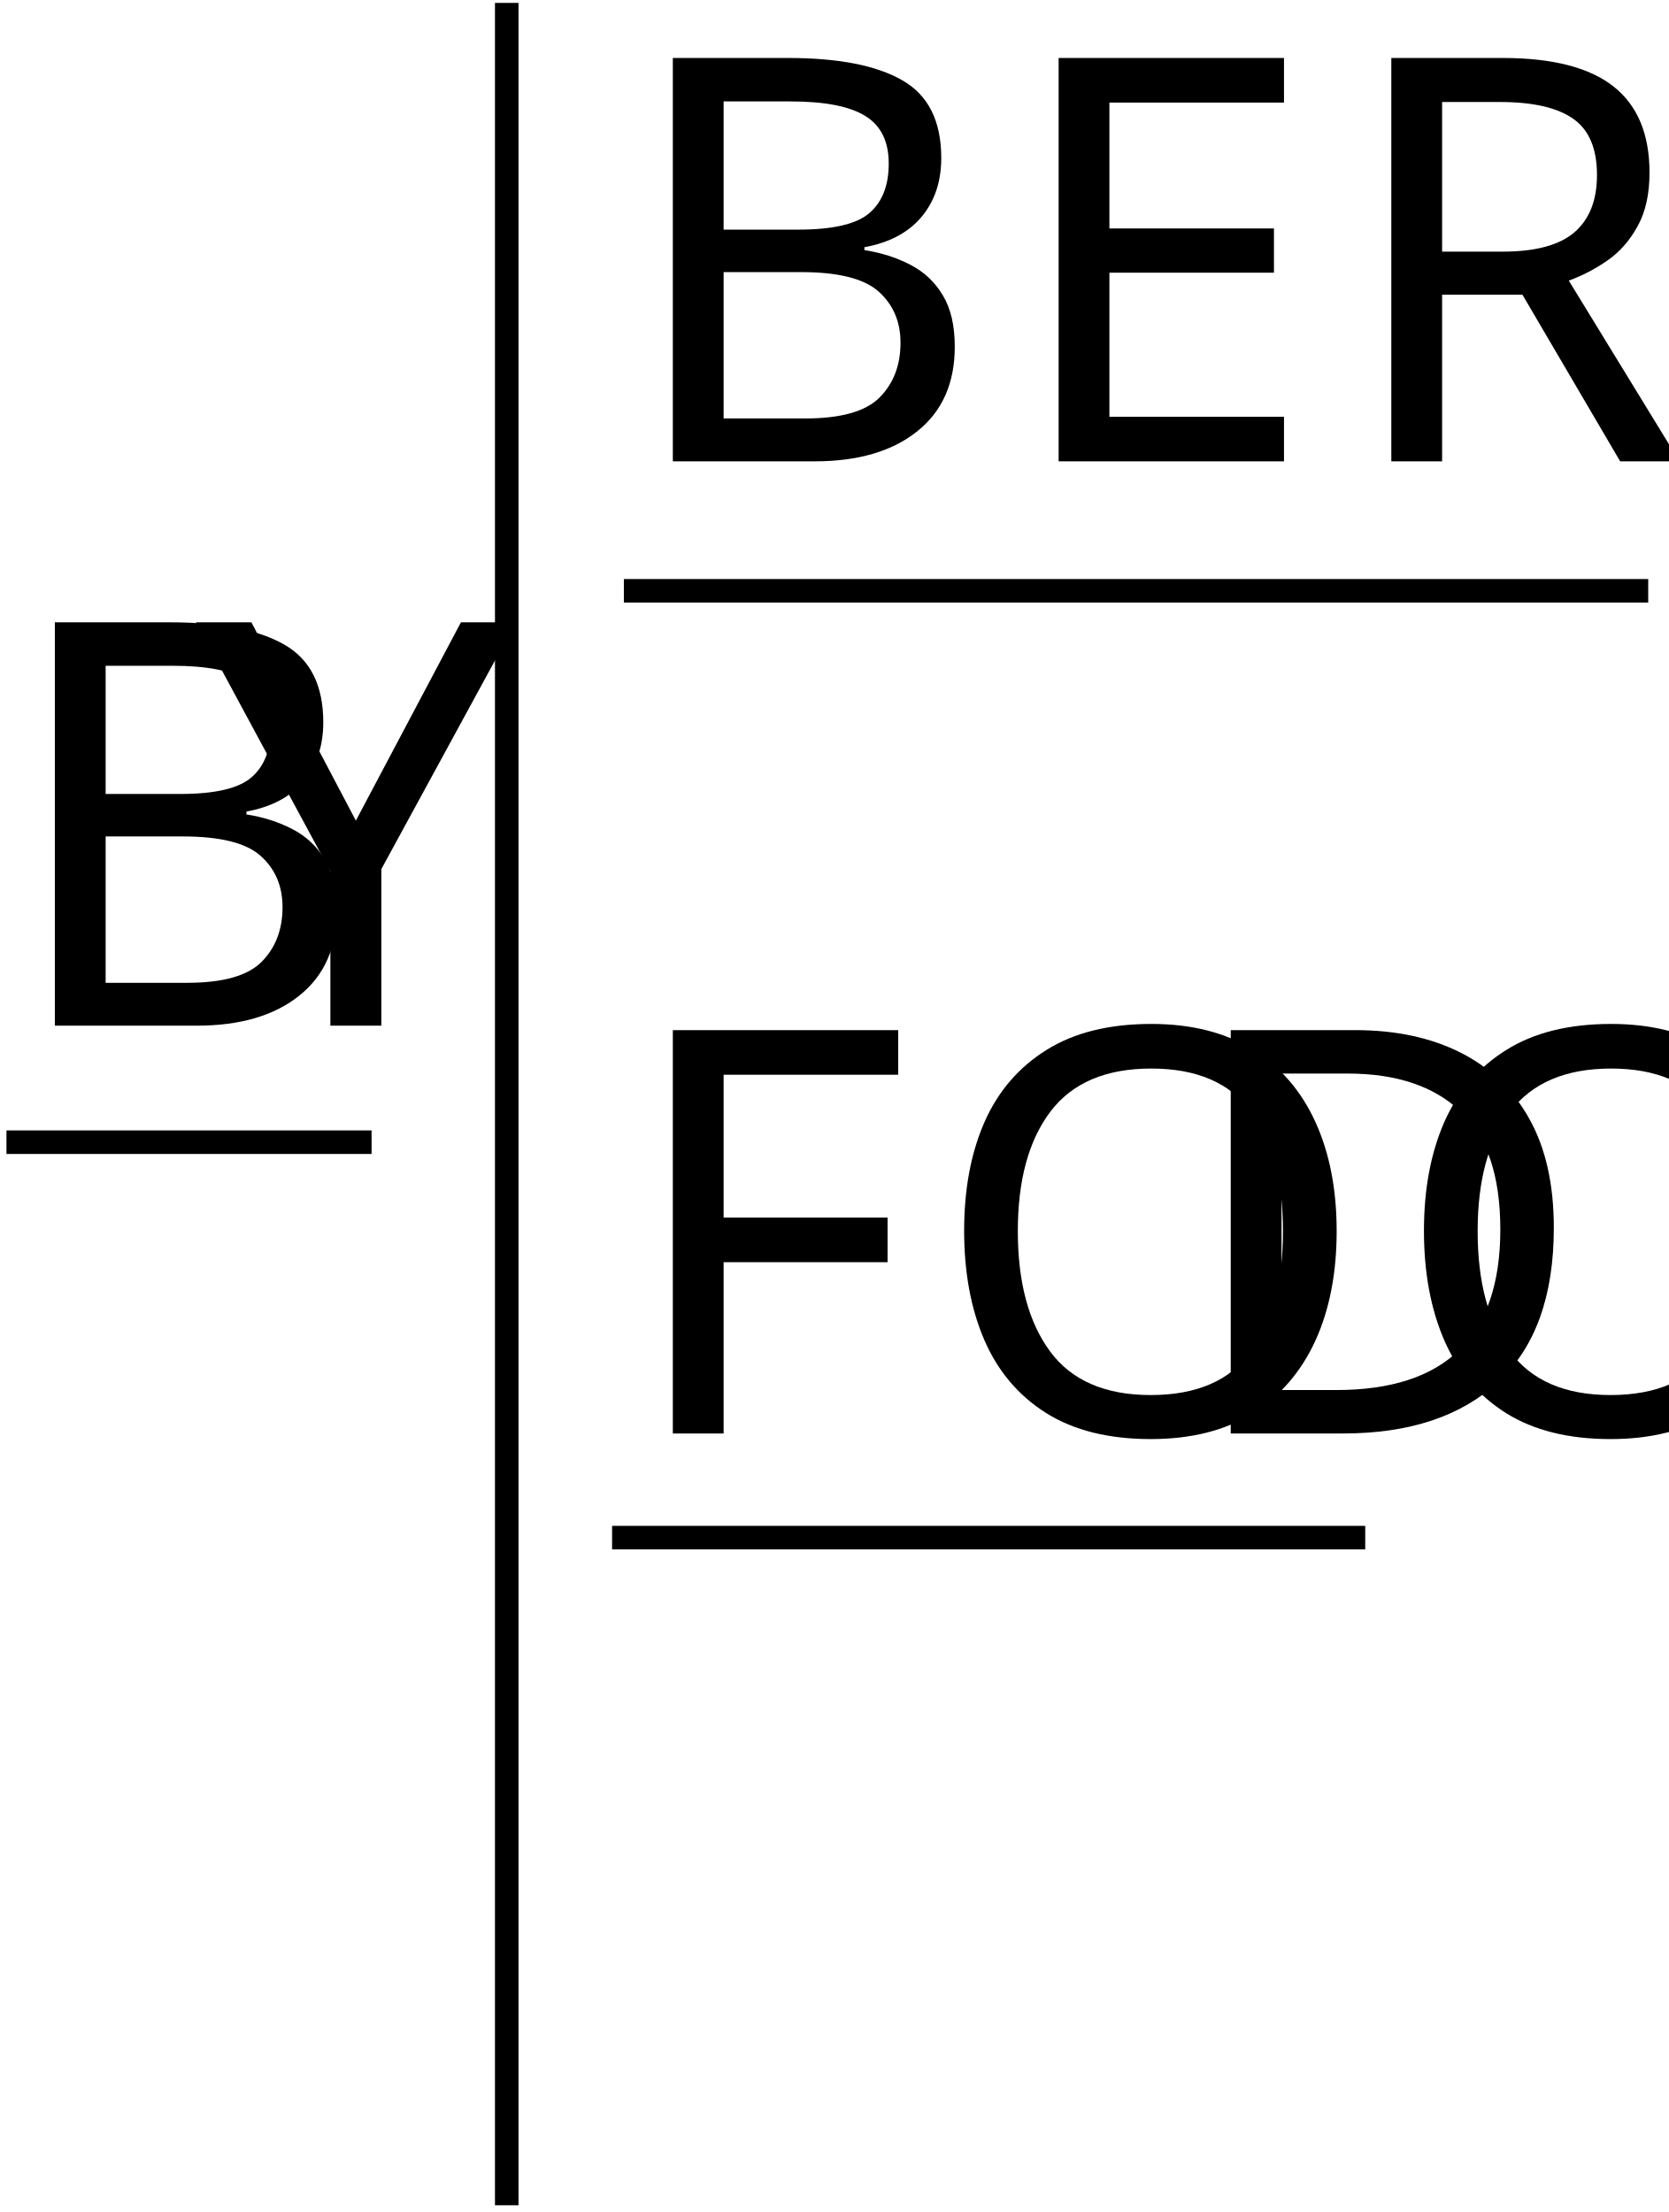
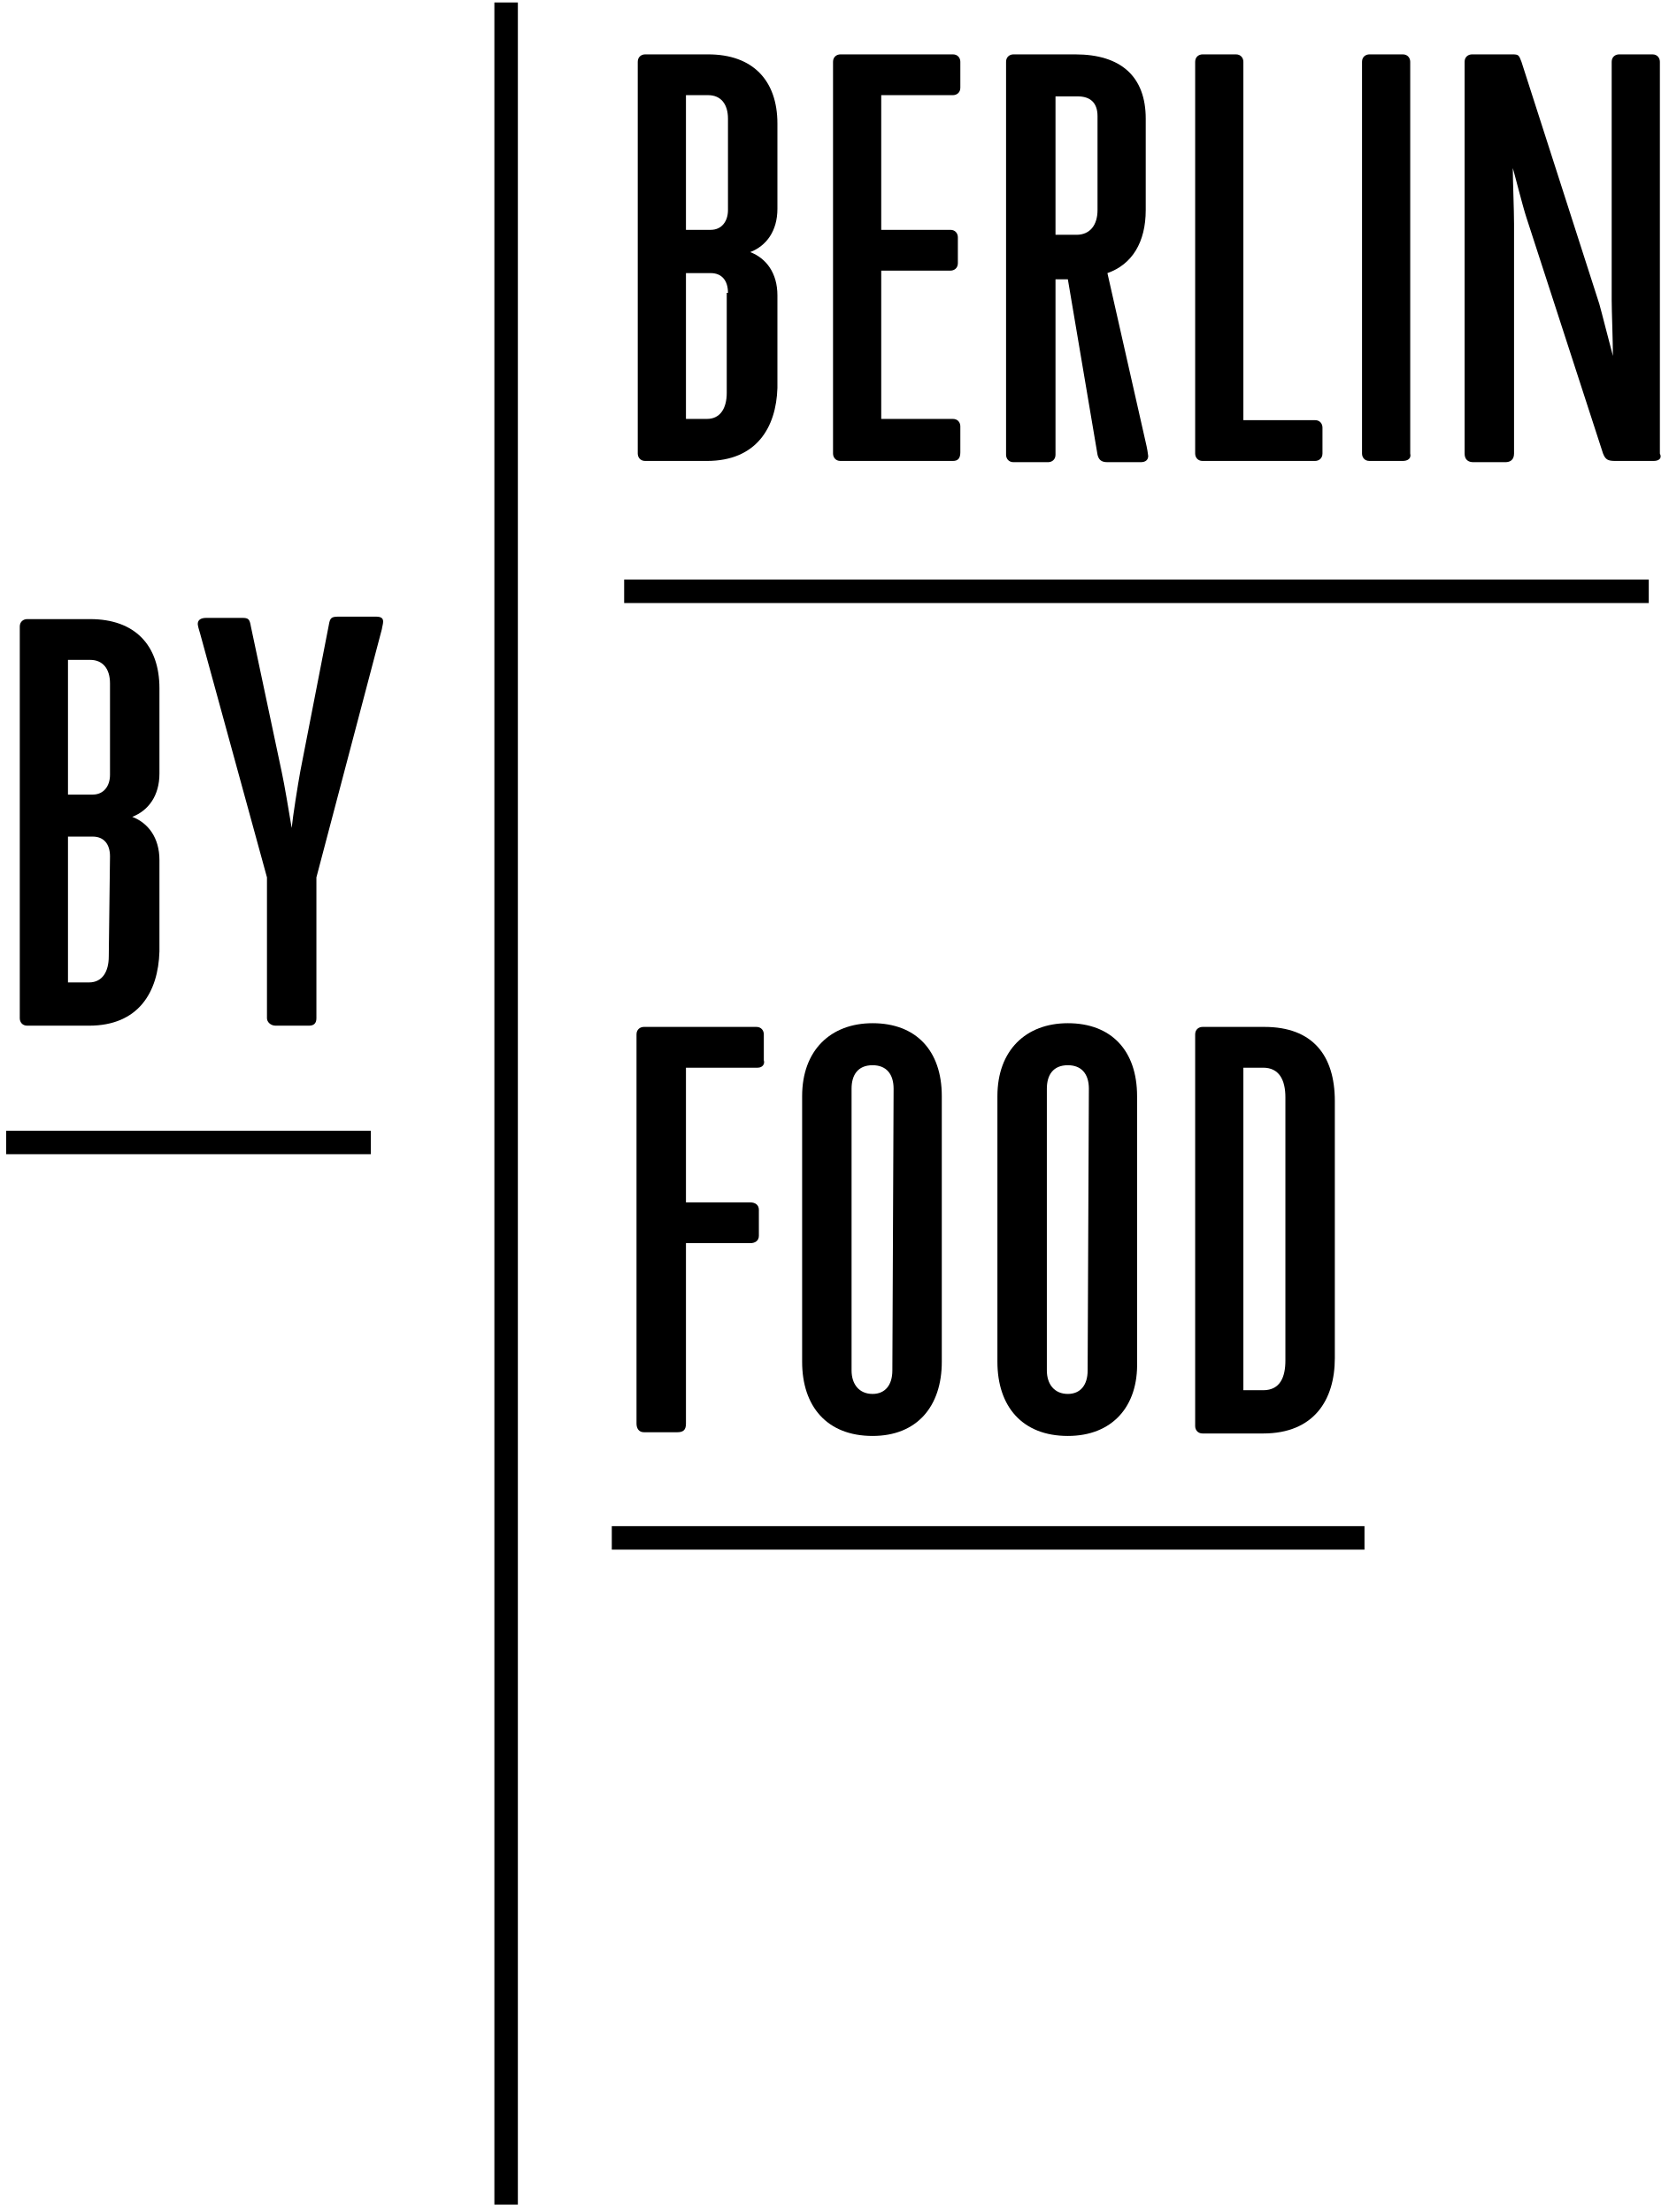
- <svg xmlns="http://www.w3.org/2000/svg" width="135px" height="179px" viewBox="0 0 135 179" version="1.1">
-   <defs />
-   <g id="Page-1" stroke="none" stroke-width="1" fill="none" fill-rule="evenodd">
-     <g id="Artboard" transform="translate(-54, -1553)">
-       <g id="Group-4" transform="translate(54, 1545)">
-         <text id="BERLIN" font-family="CstBerlinEastOT-Medium, Cst Berlin East OT" font-size="45.714" font-weight="400" letter-spacing="1.5" fill="#000000">
-           <tspan x="50" y="45.333">BERLIN</tspan>
-           <tspan x="137.674" y="45.333" />
-         </text>
-         <text id="FOOD" font-family="CstBerlinEastOT-Medium, Cst Berlin East OT" font-size="45.714" font-weight="400" letter-spacing="1.5" fill="#000000">
-           <tspan x="50" y="124">FOO</tspan>
-           <tspan x="95.14" y="124">D</tspan>
-         </text>
-         <path d="M51.429,55.81 L132.403,55.81" id="Line-2" stroke="#000000" stroke-width="1.905" stroke-linecap="square" />
-         <path d="M1.476,100.429 L29.112,100.429" id="Line-2" stroke="#000000" stroke-width="1.905" stroke-linecap="square" />
-         <path d="M50.476,132.429 L109.507,132.429" id="Line-2" stroke="#000000" stroke-width="1.905" stroke-linecap="square" />
-         <text id="BY" font-family="CstBerlinEastOT-Medium, Cst Berlin East OT" font-size="45.714" font-weight="400" letter-spacing="1.5" fill="#000000">
-           <tspan x="0" y="91">B</tspan>
-           <tspan x="15.854" y="91">Y</tspan>
-         </text>
-         <path d="M41,9.187 L41,185.501" id="Line-2" stroke="#000000" stroke-width="1.905" stroke-linecap="square" />
-       </g>
-     </g>
-   </g>
+ <svg xmlns="http://www.w3.org/2000/svg" version="1.1" id="Layer_1" x="0px" y="0px" viewBox="0 0 135 179" style="enable-background:new 0 0 135 179;" xml:space="preserve">
+   <path d="M57.2,37.3h-5c-0.4,0-0.6-0.3-0.6-0.6V5c0-0.4,0.3-0.6,0.6-0.6h5.1c3.6,0,5.6,2.1,5.6,5.6v6.9c0,1.8-0.9,3-2.2,3.5  c1.3,0.5,2.2,1.7,2.2,3.5v7.5C62.8,34.6,61.2,37.3,57.2,37.3z M58.9,9.6c0-1.2-0.6-1.9-1.6-1.9h-1.8v10.9h2c0.9,0,1.4-0.7,1.4-1.6  C58.9,17,58.9,9.6,58.9,9.6z M58.9,23.7c0-1-0.5-1.6-1.4-1.6h-2v11.8h1.7c1.1,0,1.6-0.9,1.6-2.1v-8.1H58.9z" />
+   <path d="M77.1,37.3H68c-0.4,0-0.6-0.3-0.6-0.6V5c0-0.4,0.3-0.6,0.6-0.6h9.1c0.4,0,0.6,0.3,0.6,0.6v2.1c0,0.4-0.3,0.6-0.6,0.6h-5.8  v10.9h5.6c0.4,0,0.6,0.3,0.6,0.6v2.1c0,0.4-0.3,0.6-0.6,0.6h-5.6v12h5.8c0.4,0,0.6,0.3,0.6,0.6v2.1C77.7,37.1,77.5,37.3,77.1,37.3z" />
+   <path d="M92.7,35.8c0.1,0.4,0.2,1,0.2,1.1c0,0.3-0.2,0.5-0.6,0.5h-2.7c-0.5,0-0.7-0.2-0.8-0.6l-2.4-14.2h-1v14.2  c0,0.4-0.3,0.6-0.6,0.6H82c-0.4,0-0.6-0.3-0.6-0.6V5c0-0.4,0.3-0.6,0.6-0.6h5c3.7,0,5.7,1.8,5.7,5.2V17c0,2.6-1.1,4.4-3.1,5.1  L92.7,35.8z M88.8,9.4c0-1.1-0.6-1.6-1.6-1.6h-1.8V19h1.7c1.1,0,1.7-0.8,1.7-2C88.8,17,88.8,9.4,88.8,9.4z" />
+   <path d="M106.4,37.3h-9.1c-0.4,0-0.6-0.3-0.6-0.6V5c0-0.4,0.3-0.6,0.6-0.6h2.7c0.4,0,0.6,0.3,0.6,0.6v29h5.8c0.4,0,0.6,0.3,0.6,0.6  v2.1C107,37.1,106.7,37.3,106.4,37.3z" />
+   <path d="M113.5,37.3h-2.7c-0.4,0-0.6-0.3-0.6-0.6V5c0-0.4,0.3-0.6,0.6-0.6h2.7c0.4,0,0.6,0.3,0.6,0.6v31.7  C114.2,37.1,113.9,37.3,113.5,37.3z" />
+   <path d="M133.8,37.3h-3.1c-0.6,0-0.8-0.1-1-0.6l-6.2-19.1c-0.3-0.9-1-3.7-1.1-4c0,1,0.1,3.4,0.1,4.5v18.6c0,0.5-0.3,0.7-0.7,0.7  h-2.6c-0.4,0-0.7-0.2-0.7-0.7V5c0-0.4,0.3-0.6,0.6-0.6h3.3c0.5,0,0.5,0.1,0.7,0.6l6.3,19.6c0.2,0.7,0.8,3.1,1.1,4.2  c0-1.1-0.1-3.7-0.1-4.5V5c0-0.4,0.3-0.6,0.6-0.6h2.7c0.4,0,0.6,0.3,0.6,0.6v31.7C134.5,37.1,134.2,37.3,133.8,37.3z" />
+   <path d="M61.3,86.4h-5.8v10.9h5.2c0.4,0,0.7,0.2,0.7,0.6v2.1c0,0.4-0.3,0.6-0.7,0.6h-5.2v14.6c0,0.5-0.2,0.7-0.7,0.7h-2.7  c-0.4,0-0.6-0.3-0.6-0.7V83.7c0-0.4,0.3-0.6,0.6-0.6h9.1c0.4,0,0.6,0.3,0.6,0.6v2.1C61.9,86.1,61.7,86.4,61.3,86.4z" />
+   <path d="M70.6,116.2c-3.7,0-5.7-2.4-5.7-6V88.7c0-3.7,2.3-5.9,5.7-5.9c3.5,0,5.6,2.2,5.6,5.9v21.5C76.2,113.8,74.2,116.2,70.6,116.2  z M72.3,88.1c0-1.2-0.6-1.9-1.7-1.9c-1.2,0-1.7,0.8-1.7,1.9v22.8c0,1.1,0.6,1.9,1.7,1.9c1,0,1.6-0.7,1.6-1.9L72.3,88.1L72.3,88.1z" />
+   <path d="M86.4,116.2c-3.7,0-5.7-2.4-5.7-6V88.7c0-3.7,2.3-5.9,5.7-5.9c3.5,0,5.6,2.2,5.6,5.9v21.5C92.1,113.8,90,116.2,86.4,116.2z   M88.1,88.1c0-1.2-0.6-1.9-1.7-1.9c-1.2,0-1.7,0.8-1.7,1.9v22.8c0,1.1,0.6,1.9,1.7,1.9c1,0,1.6-0.7,1.6-1.9L88.1,88.1L88.1,88.1z" />
+   <path d="M102.2,116h-4.9c-0.4,0-0.6-0.3-0.6-0.6V83.7c0-0.4,0.3-0.6,0.6-0.6h5c3.9,0,5.7,2.3,5.7,6v20.8  C108,113.3,106.3,116,102.2,116z M104,88.8c0-1.4-0.5-2.4-1.8-2.4h-1.6v26.1h1.6c1.4,0,1.8-1.1,1.8-2.4V88.8z" />
+   <rect x="50.5" y="46.9" width="82.9" height="1.9" />
+   <rect x="0.5" y="91.5" width="29.5" height="1.9" />
+   <rect x="49.5" y="123.5" width="60.9" height="1.9" />
+   <path d="M7.2,83h-5c-0.4,0-0.6-0.3-0.6-0.6V50.7c0-0.4,0.3-0.6,0.6-0.6h5.1c3.6,0,5.6,2.1,5.6,5.6v6.9c0,1.8-0.9,3-2.2,3.5  c1.3,0.5,2.2,1.7,2.2,3.5V77C12.8,80.3,11.2,83,7.2,83z M8.9,55.3c0-1.2-0.6-1.9-1.6-1.9H5.5v10.9h2c0.9,0,1.4-0.7,1.4-1.6V55.3z   M8.9,69.3c0-1-0.5-1.6-1.4-1.6h-2v11.8h1.7c1.1,0,1.6-0.9,1.6-2.1L8.9,69.3L8.9,69.3z" />
+   <path d="M25.6,71v11.4c0,0.4-0.2,0.6-0.6,0.6h-2.7c-0.4,0-0.7-0.3-0.7-0.6V71l-5.4-19.7C16.1,51,16,50.6,16,50.5  c0-0.3,0.2-0.5,0.7-0.5h2.9c0.5,0,0.6,0.1,0.7,0.7l2.5,11.8c0.2,0.9,0.6,3.3,0.8,4.5c0.1-1,0.5-3.5,0.7-4.6l2.3-11.8  c0.1-0.6,0.2-0.7,0.8-0.7h3c0.4,0,0.6,0.1,0.6,0.4c0,0.2-0.1,0.5-0.1,0.6L25.6,71z" />
+   <rect x="40" y="0.2" width="1.9" height="178.2" />
</svg>
